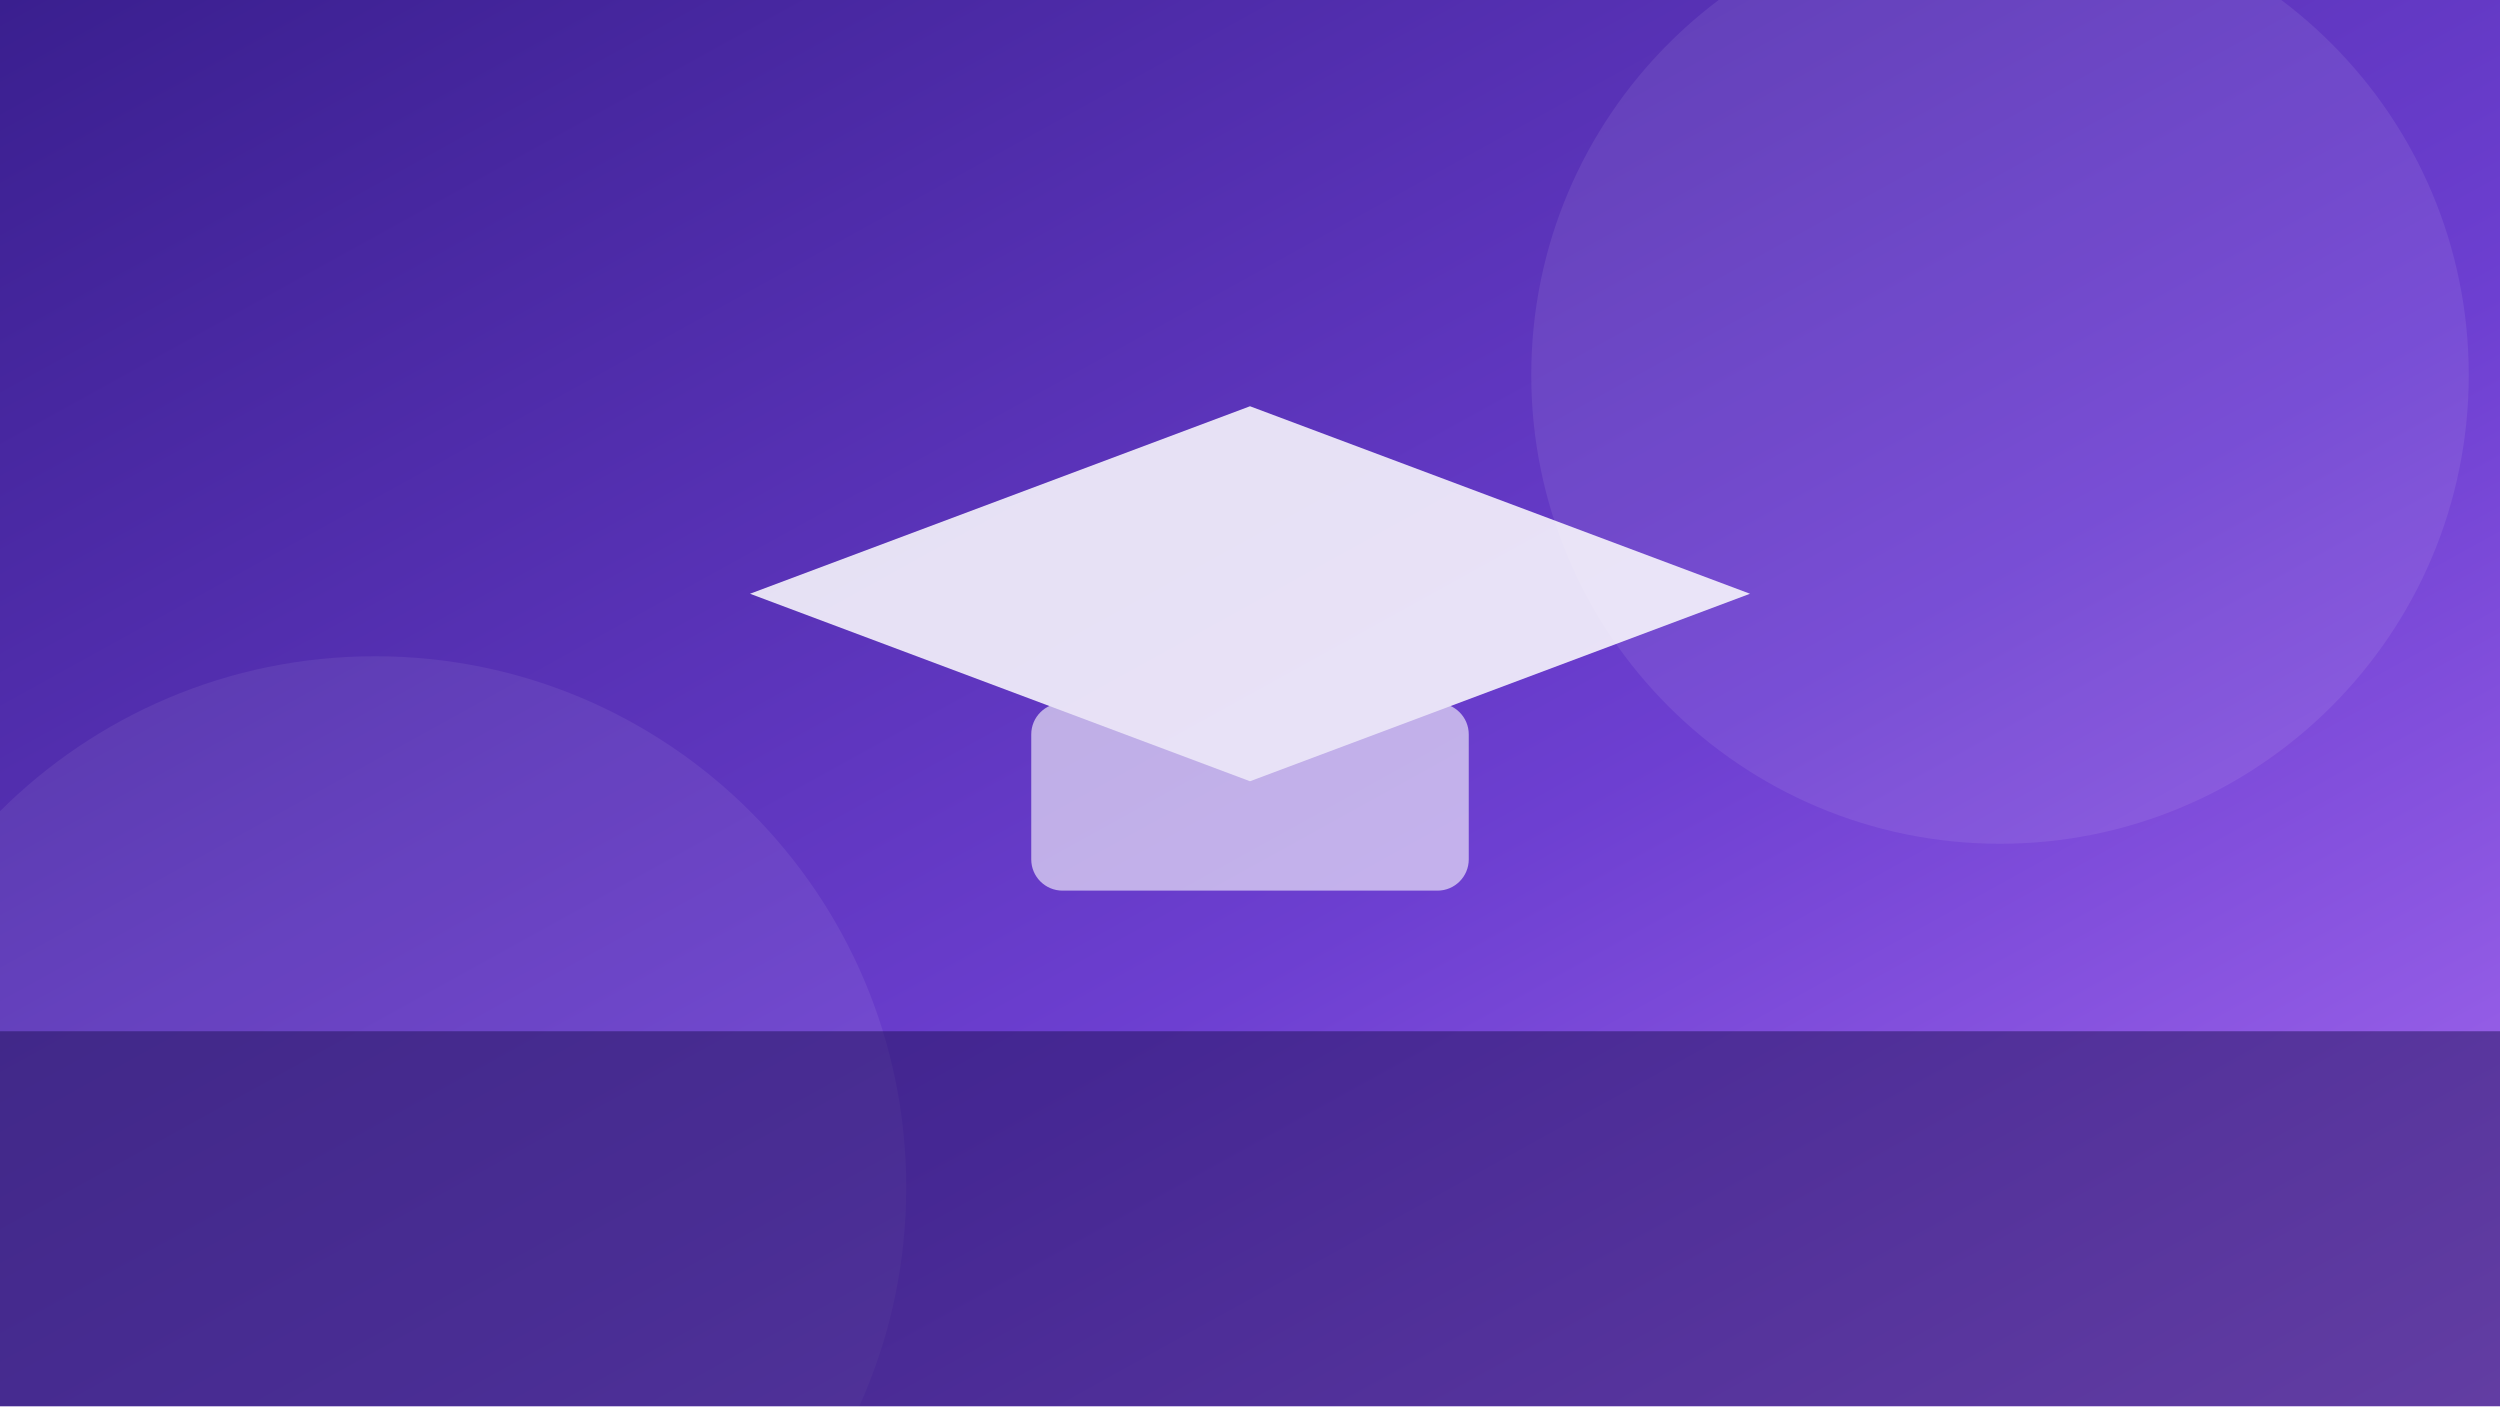
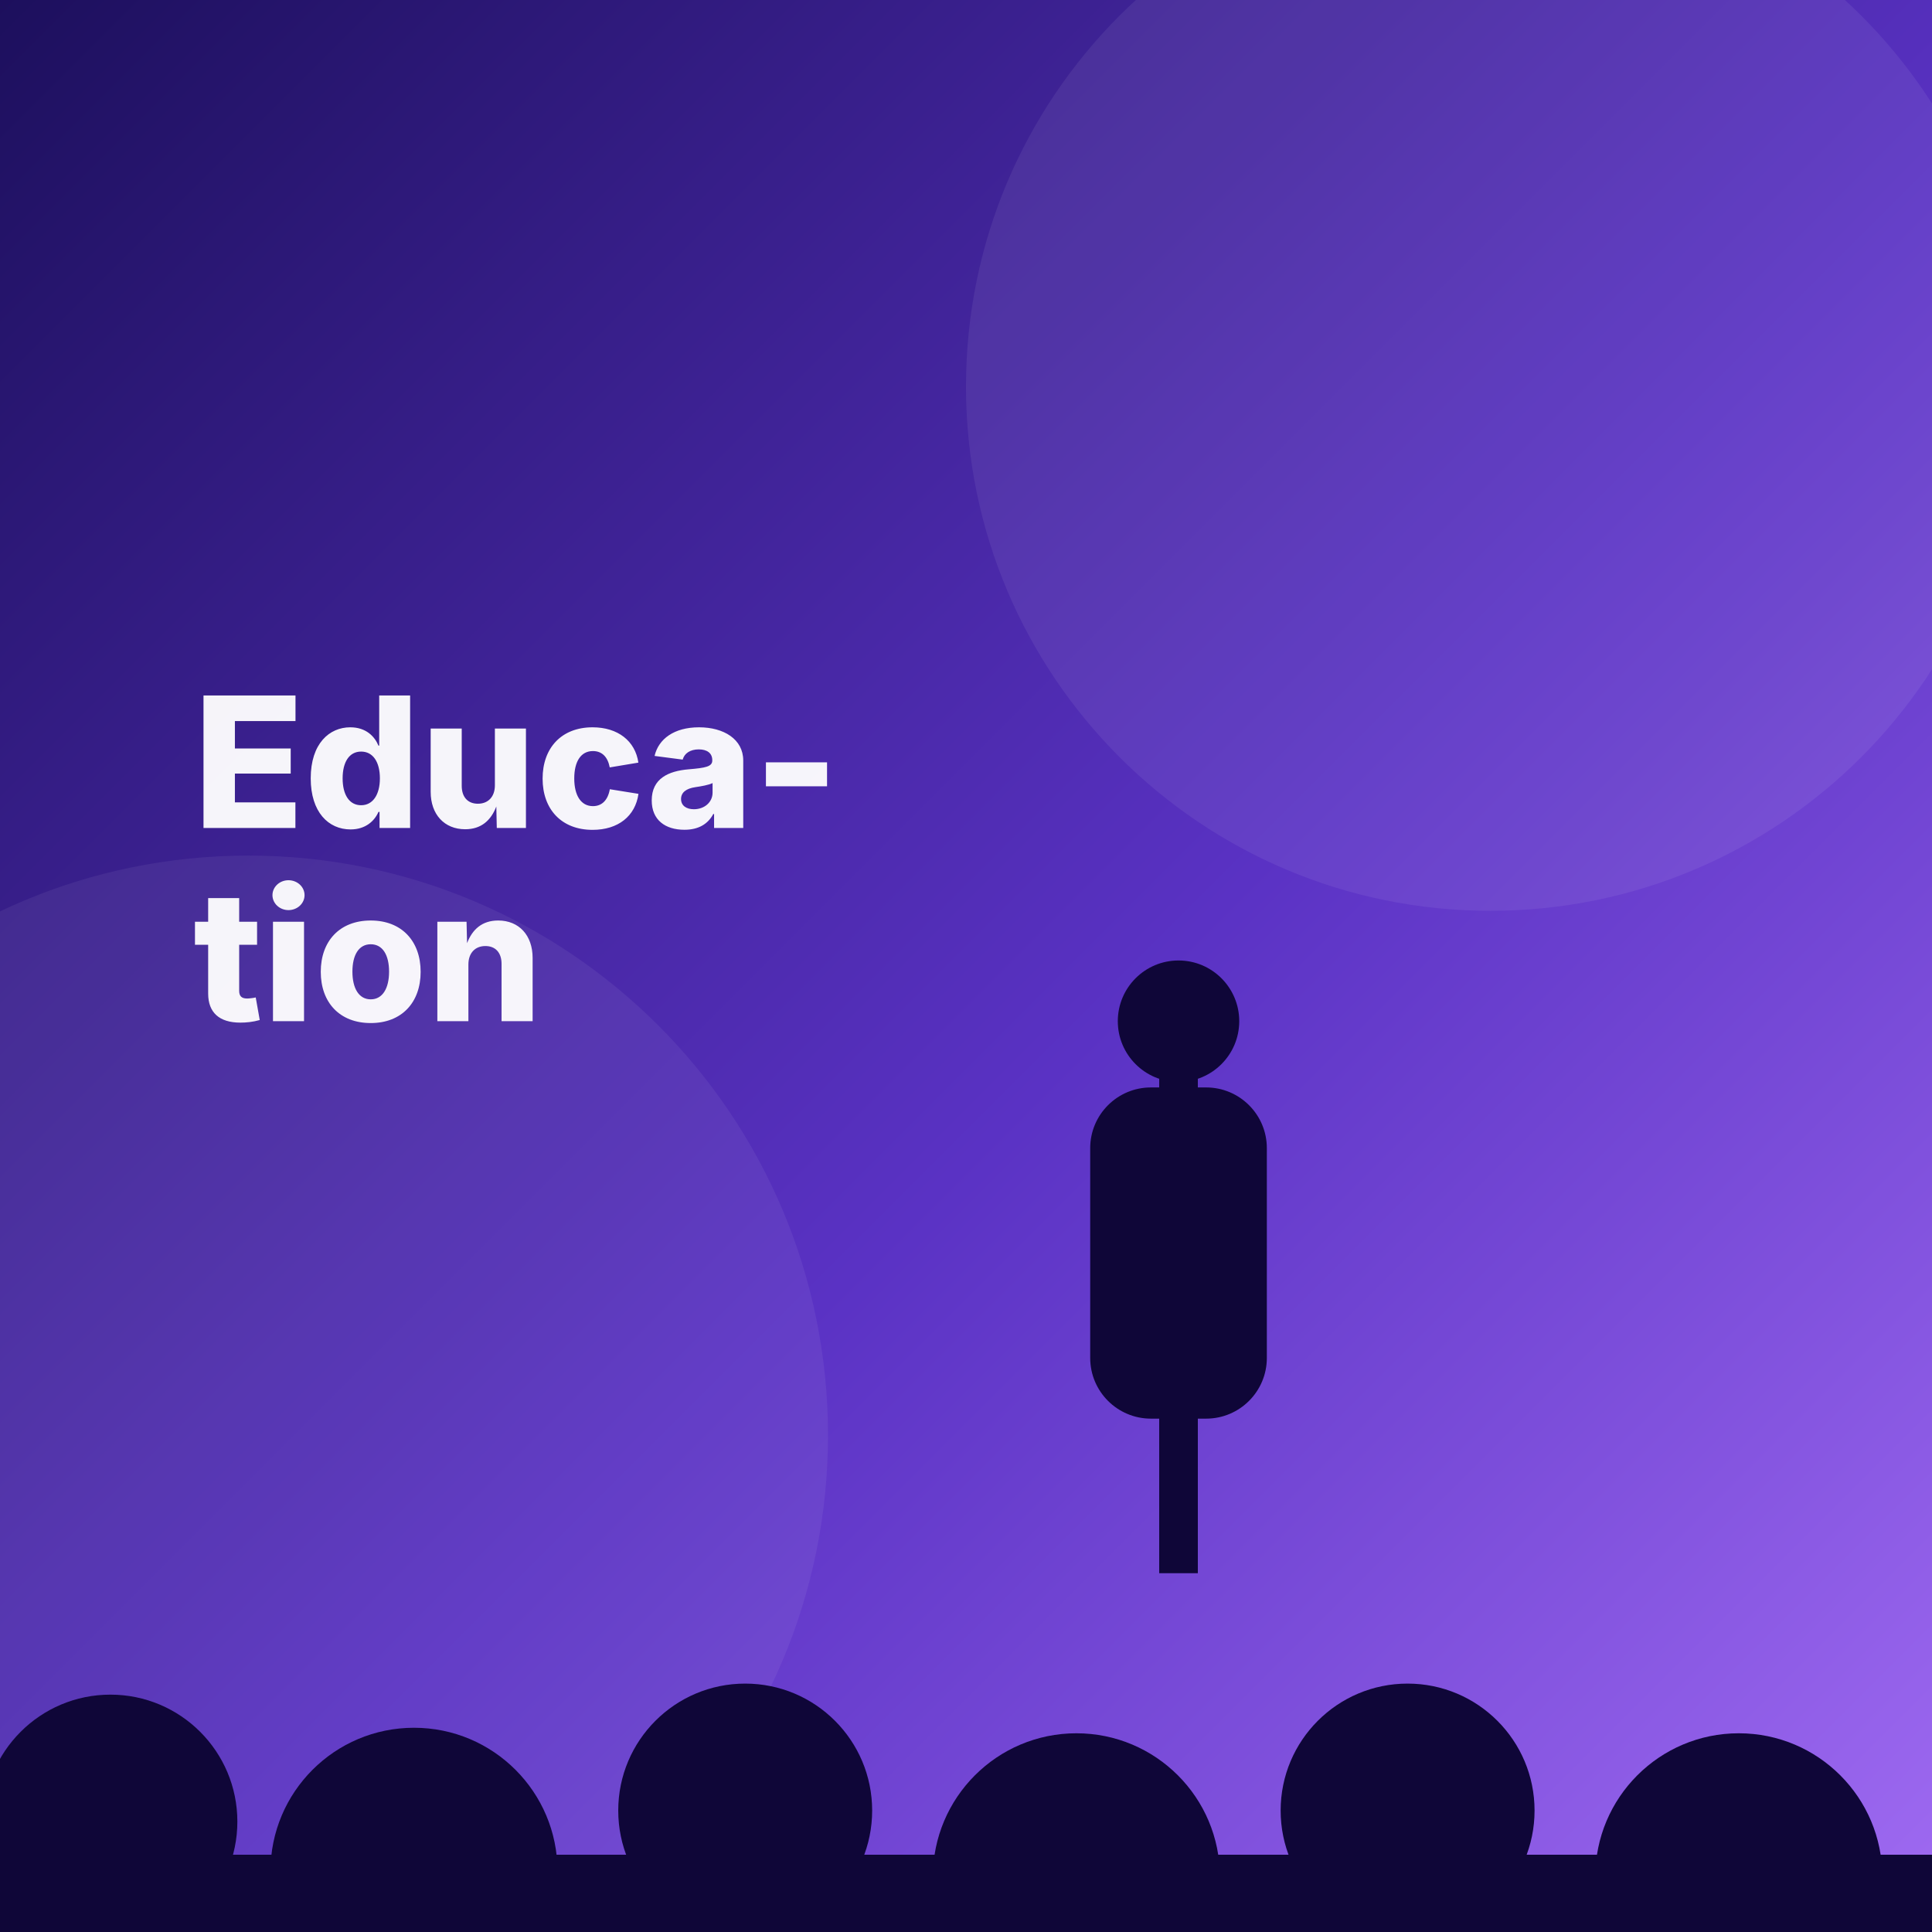
- <svg xmlns="http://www.w3.org/2000/svg" viewBox="0 0 800 450" preserveAspectRatio="xMidYMid slice">
+ <svg xmlns="http://www.w3.org/2000/svg" viewBox="0 0 700 700" preserveAspectRatio="xMidYMid slice">
  <defs>
    <linearGradient id="g" x1="0" y1="0" x2="1" y2="1">
-       <stop offset="0" stop-color="#3a1f8f" />
-       <stop offset=".6" stop-color="#6d3fd1" />
-       <stop offset="1" stop-color="#a76bf0" />
+       <stop offset="0" stop-color="#1c0f5c" />
+       <stop offset=".55" stop-color="#5a32c4" />
+       <stop offset="1" stop-color="#a06bf2" />
    </linearGradient>
  </defs>
-   <rect width="800" height="450" fill="url(#g)" />
-   <circle cx="640" cy="120" r="150" fill="#fff" opacity=".08" />
-   <circle cx="120" cy="380" r="170" fill="#fff" opacity=".07" />
-   <g fill="#fff" opacity=".85">
-     <polygon points="400,130 560,190 400,250 240,190" />
-     <rect x="330" y="225" width="140" height="60" rx="10" opacity=".7" />
+   <rect width="700" height="700" fill="url(#g)" />
+   <circle cx="540" cy="140" r="190" fill="#fff" opacity=".07" />
+   <circle cx="90" cy="520" r="210" fill="#fff" opacity=".06" />
+   <text x="70" y="300" font-family="Inter,Arial,sans-serif" font-weight="800" font-size="66" fill="#fff" opacity=".95">Educa-</text>
+   <text x="70" y="370" font-family="Inter,Arial,sans-serif" font-weight="800" font-size="66" fill="#fff" opacity=".95">tion</text>
+   <g fill="#0f0638">
+     <circle cx="40" cy="660" r="46" />
+     <circle cx="150" cy="678" r="52" />
+     <circle cx="270" cy="656" r="46" />
+     <circle cx="390" cy="680" r="52" />
+     <circle cx="510" cy="656" r="46" />
+     <circle cx="630" cy="680" r="52" />
+     <rect y="672" width="700" height="40" />
  </g>
-   <rect y="330" width="800" height="120" fill="#1d0f55" opacity=".5" />
+   <rect x="420" y="380" width="14" height="190" fill="#0f0638" />
+   <circle cx="427" cy="370" r="22" fill="#0f0638" />
+   <rect x="395" y="394" width="64" height="120" rx="22" fill="#0f0638" />
</svg>
